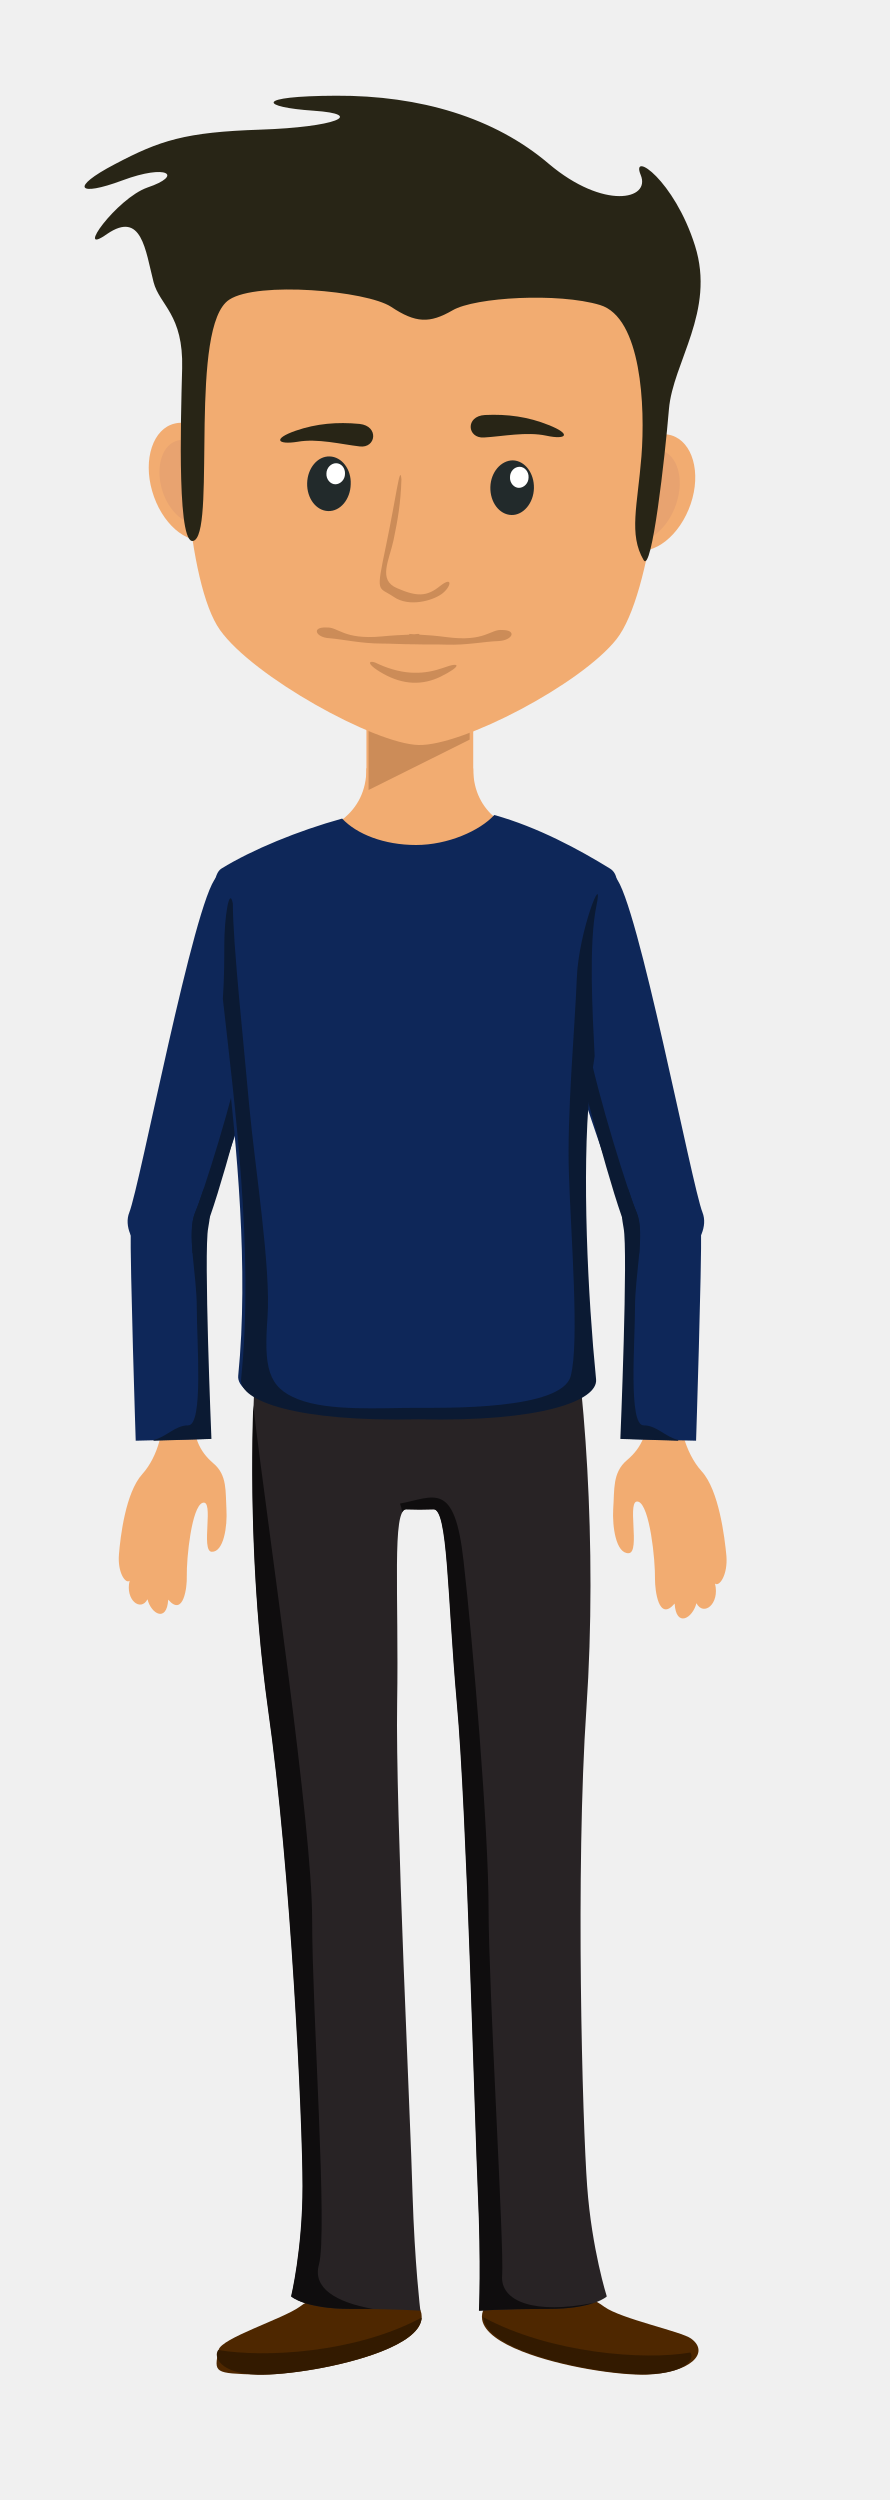
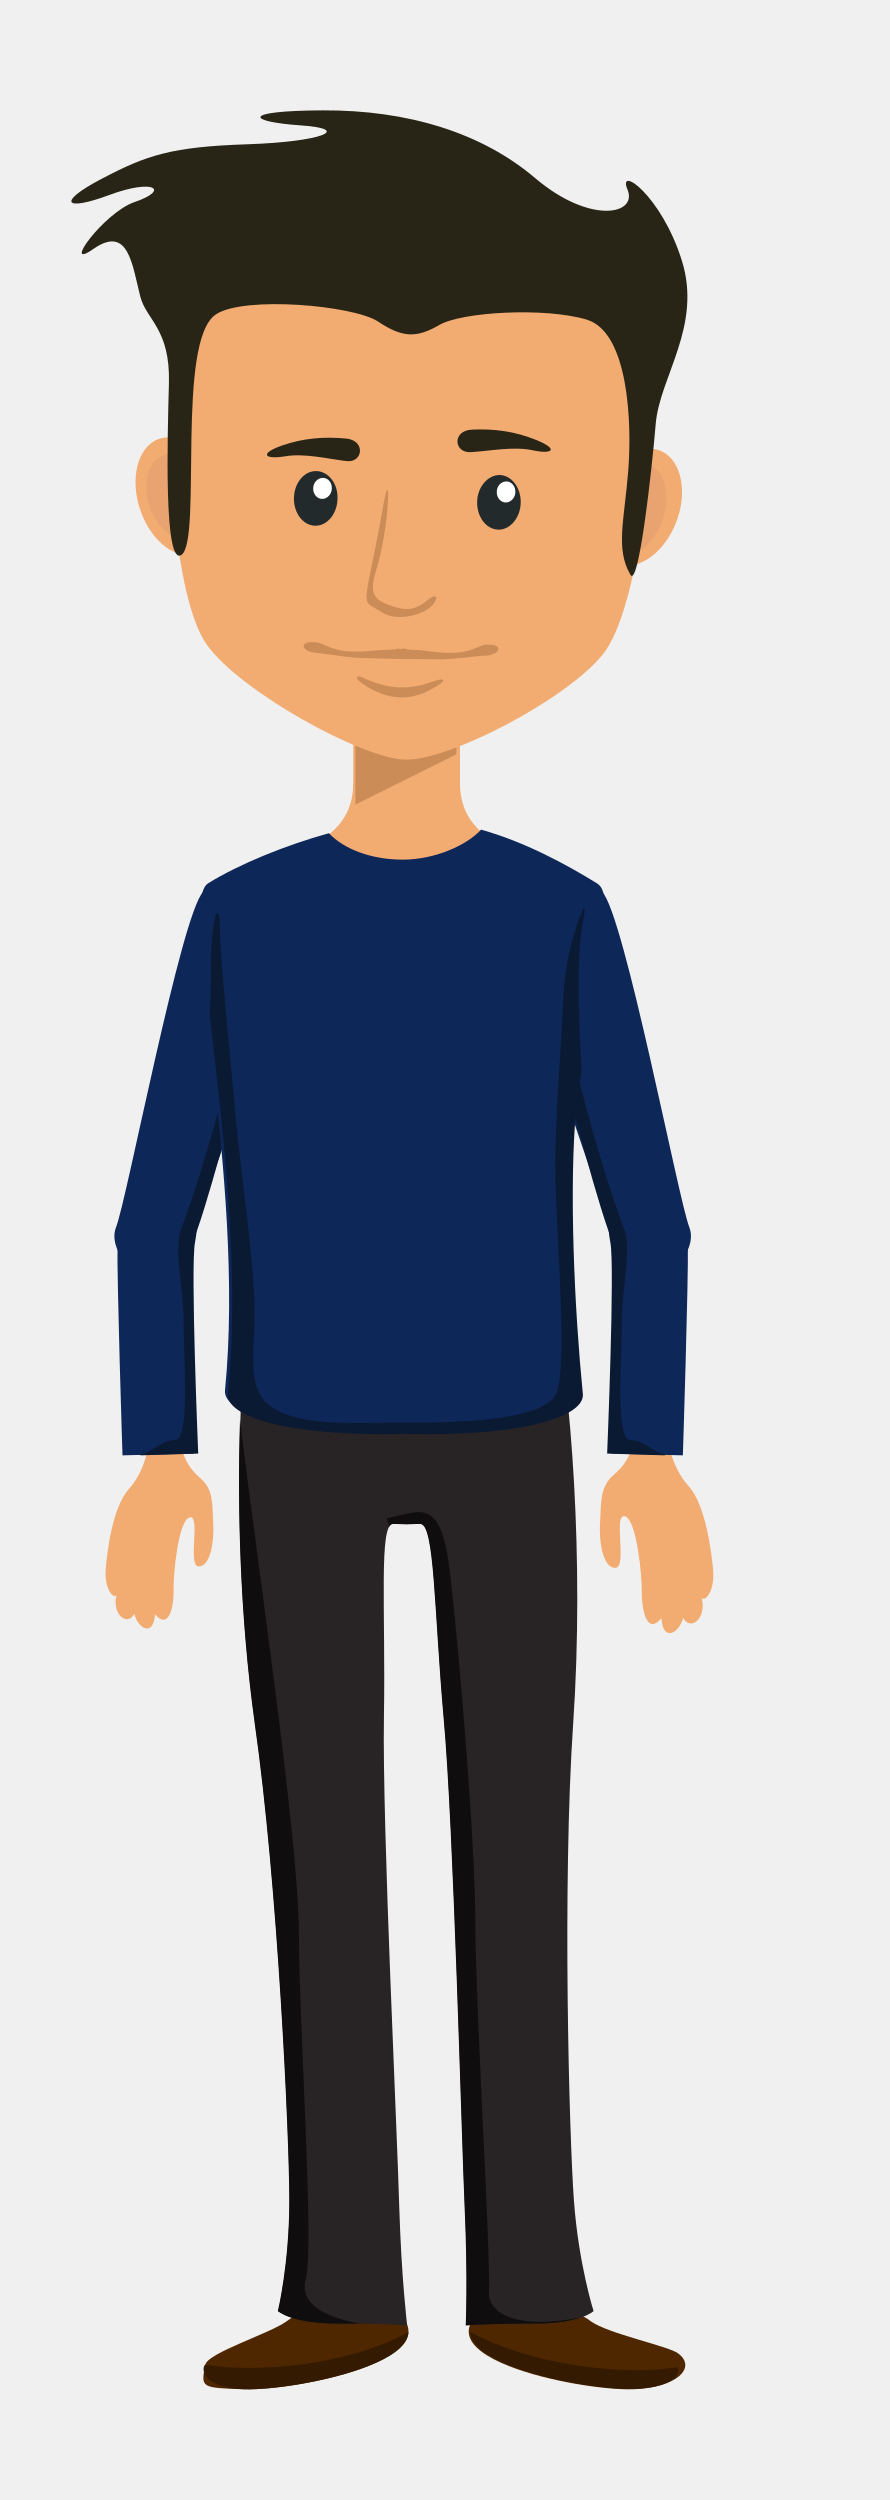
<svg xmlns="http://www.w3.org/2000/svg" version="1.1" id="Calque_1" x="0px" y="0px" viewBox="-355 -70 249 700" style="enable-background:new -355 -70 249 700;" xml:space="preserve">
  <style type="text/css">
	.st0{fill:#F2AC71;}
	.st1{fill:#0E2759;}
	.st2{fill:#0B1A33;}
	.st3{fill:#4E2700;}
	.st4{fill:#331A00;}
	.st5{fill:#CC8C58;}
	.st6{fill:#282325;}
	.st7{fill:#0F0D0E;}
	.st8{fill:#E8A370;}
	.st9{fill:#222A2B;}
	.st10{fill:#FFFFFF;}
	.st11{fill:#282516;}
	.st12{display:none;}
	.st13{display:inline;}
	.st14{fill:#545454;}
	.st15{fill:#454545;}
	.st16{fill:#B8B8B8;}
- 	.st117{opacity:0.2;fill:#D0F2FF;enable-background:new    ;}
+ 	.st17{opacity:0.2;fill:#D0F2FF;enable-background:new    ;}
	.st18{display:inline;fill:#0E2759;}
	.st19{display:inline;fill:#0B1A33;}
</style>
  <g id="brasNormal">
-     <path class="st0" d="M-164.6,321.6c-0.7,6.4,1.3,15.1,6.1,20.4s6.4,18.4,6.9,23.7c0.4,5.3-2,8.7-3.2,7.7c1.4,5.7-3.2,9.3-5.2,5.5   c-1.1,4.3-5.7,6.9-6.1,0.1c-4.5,5.3-5.5-3.8-5.5-6.7c0.1-5.8-1.5-20.6-4.6-21.8c-3.6-1.3,0.7,14.3-2.8,14.4s-4.6-7.3-4.3-12.5   c0.4-5.2-0.3-10.1,3.9-13.6c4.1-3.5,5.9-7.5,6.2-15.9C-172.9,314.5-163.8,315.2-164.6,321.6z" />
+     <path class="st0" d="M-168.3,325.7c-0.7,6.4,1.3,15.1,6.1,20.4s6.4,18.4,6.9,23.7c0.4,5.3-2,8.7-3.2,7.7c1.4,5.7-3.2,9.3-5.2,5.5   c-1.1,4.3-5.7,6.9-6.1,0.1c-4.5,5.3-5.5-3.8-5.5-6.7c0.1-5.8-1.5-20.6-4.6-21.8c-3.6-1.3,0.7,14.3-2.8,14.4s-4.6-7.3-4.3-12.5   c0.4-5.2-0.3-10.1,3.9-13.6c4.1-3.5,5.9-7.5,6.2-15.9C-176.6,318.6-167.5,319.3-168.3,325.7z" />
    <g id="bras_x5F_normal">
-       <path class="st1" d="M-201.2,211.3c6.7,13.5,19.1,59.1,26.5,68.3c7.3,9.2,19.4-2.6,16.4-10.1s-18.2-87.6-24.4-93.9    C-188.8,169.5-207.9,197.8-201.2,211.3z" />
-       <path class="st1" d="M-179,273.8c1.6,6.4-1.1,59.1-1.1,59.1l20,0.5c0,0,1.6-49.1,1.4-59.3C-159,261.4-183.9,253.7-179,273.8z" />
-       <path class="st2" d="M-174.8,329.1c-4.3,0-2.4-23.2-2.4-32.9s2.9-20.8,0.5-26.6c-0.6-1.3-1.4-3.6-2.4-6.6    c-1.6,1.8-2.4,5.2-1.3,10.8c1.3,6.4-0.9,59.1-0.9,59.1l16.2,0.5v-0.2C-168.8,332.3-171.1,329.1-174.8,329.1z" />
-       <path class="st2" d="M-176.7,269.6c-2.4-5.8-10.6-31.5-14-48.4c-1.2,1.1-2.4,2.3-3.4,3.6c5.4,19,12.5,47.8,17.1,54.9    c0.3,0.5,0.7,0.9,1,1.3C-175.7,276.4-175.6,272.3-176.7,269.6z" />
+       <path class="st1" d="M-204.9,215.4c6.7,13.5,19.1,59.1,26.5,68.3c7.3,9.2,19.4-2.6,16.4-10.1s-18.2-87.6-24.4-93.9    C-192.5,173.6-211.6,201.9-204.9,215.4z" />
+       <path class="st1" d="M-182.7,277.9c1.6,6.4-1.1,59.1-1.1,59.1l20,0.5c0,0,1.6-49.1,1.4-59.3C-162.7,265.5-187.6,257.8-182.7,277.9    z" />
+       <path class="st2" d="M-178.5,333.2c-4.3,0-2.4-23.2-2.4-32.9s2.9-20.8,0.5-26.6c-0.6-1.3-1.4-3.6-2.4-6.6    c-1.6,1.8-2.4,5.2-1.3,10.8c1.3,6.4-0.9,59.1-0.9,59.1l16.2,0.5v-0.2C-172.5,336.4-174.8,333.2-178.5,333.2z" />
+       <path class="st2" d="M-180.4,273.7c-2.4-5.8-10.6-31.5-14-48.4c-1.2,1.1-2.4,2.3-3.4,3.6c5.4,19,12.5,47.8,17.1,54.9    c0.3,0.5,0.7,0.9,1,1.3C-179.4,280.5-179.3,276.4-180.4,273.7z" />
    </g>
  </g>
  <g id="corps">
-     <path class="st3" d="M-185.8,575.9c4.7,3.4,21.6,6.9,24.3,8.9c5.5,4-0.3,9.7-12.6,10.1c-7.9,0.2-23.8-2.2-34.7-6.5   c-6.1-2.4-10.6-5.4-11.2-8.9C-221.5,569.8-196.1,568-185.8,575.9z" />
-     <path class="st4" d="M-161.7,588.7c1.4,1.9-1.5,5.8-12,6.1c-7.9,0.2-23.8-2.2-34.7-6.5c-6.1-2.4-10.6-5.4-11.2-8.9   c0-0.2-0.1-0.4-0.1-0.6C-201.1,588.9-174.6,591-161.7,588.7z" />
-     <path class="st3" d="M-271.1,575.9c-4.7,3.4-22,8.8-22.7,12.1c-1.3,6.5-1.3,6.5,10.9,6.9c7.9,0.2,23.8-2.2,34.7-6.5   c6.1-2.4,10.6-5.4,11.2-8.9C-235.4,569.8-260.9,568-271.1,575.9z" />
-     <path class="st4" d="M-293.9,588c-1.4,1.9,0.5,6.6,11,6.9c7.9,0.2,23.8-2.2,34.7-6.5c6.1-2.4,10.6-5.4,11.2-8.9   c0-0.2,0.1-0.4,0.1-0.6C-255.5,588.9-281,590.2-293.9,588z" />
-     <path class="st1" d="M-294.4,175.6c-6.2,6.3-21.4,86.4-24.4,93.9s9.1,19.3,16.4,10.1c7.4-9.2,19.8-54.8,26.5-68.3   C-269.2,197.8-288.3,169.5-294.4,175.6z" />
-     <path class="st0" d="M-309.4,323.4c0.6,6.1-1.2,14.3-5.8,19.4c-4.6,5.1-6.1,17.4-6.5,22.5c-0.4,5.1,1.9,8.3,3,7.3   c-1.3,5.4,3.1,8.8,5,5.2c1,4.1,5.4,6.6,5.8,0.1c4.3,5,5.3-3.6,5.2-6.4c-0.1-5.5,1.4-19.6,4.4-20.7c3.4-1.2-0.6,13.6,2.6,13.7   c3.3,0.1,4.4-7,4.1-11.9c-0.3-4.9,0.3-9.6-3.7-12.9c-3.9-3.4-5.6-7.1-5.9-15.1C-301.5,316.7-310.1,317.3-309.4,323.4z" />
-     <path class="st1" d="M-318.4,274.1c-0.2,10.2,1.4,59.3,1.4,59.3l20-0.5c0,0-2.7-52.7-1.1-59.1   C-293.2,253.7-318.1,261.4-318.4,274.1z" />
-     <path class="st2" d="M-312,333.2v0.2l16.2-0.5c0,0-2.2-52.7-0.9-59.1c1.1-5.6,0.3-9-1.3-10.8c-1,3-1.8,5.3-2.4,6.6   c-2.4,5.8,0.5,16.9,0.5,26.6s1.9,32.9-2.4,32.9C-306,329.1-308.3,332.3-312,333.2z" />
-     <path class="st2" d="M-301.1,281c0.3-0.4,0.7-0.8,1-1.3c4.6-7.1,11.7-35.9,17.1-54.9c-1-1.3-2.2-2.5-3.4-3.6   c-3.4,16.9-11.6,42.6-14,48.4C-301.5,272.3-301.4,276.4-301.1,281z" />
-     <path class="st0" d="M-252.4,145.2c0,13-10.8,17.6-17.4,19.1c-6.6,1.6,37.1,36.3,37.1,34.3c0-1.9-3.1-63.2-3.1-63.2   S-245.4,136.3-252.4,145.2z" />
-     <path class="st0" d="M-222.5,145.2c0,13,10.8,17.6,17.4,19.1c6.6,1.6-37.1,36.3-37.1,34.3c0-1.9,3.1-63.2,3.1-63.2   S-229.4,136.3-222.5,145.2z" />
-     <rect x="-252.4" y="83.8" class="st0" width="29.9" height="91.6" />
-     <polygon class="st5" points="-251.8,120.3 -223.5,120.3 -223.5,137.1 -251.8,151.2  " />
-     <path class="st5" d="M-248.4,116c7.3,3,13,2.5,18,0.5s5.1-0.5-0.8,2.5c-5,2.6-10.2,2.6-15.9-0.4   C-252.8,115.7-251.1,114.6-248.4,116z" />
-     <path class="st6" d="M-281.5,290.2c-3.2,24.3-4.8,72.5,1.6,118.1c6.5,45.6,9.7,116,9.7,133.8c0,17.7-3.2,30.9-3.2,30.9   s3.8,3.5,16.7,3.5c12.9,0,19.4,0.5,19.4,0.5s-1.6-13.2-2.2-32.9c-0.5-19.8-4.8-106.9-4.3-137.3s-1.5-54.4,2.6-54.2   c2.3,0.1,5.2,0.1,7.6,0c4.1-0.3,3.9,23.8,6.6,54.2c2.8,30.4,5,117.5,5.9,137.3s0.3,32.9,0.3,32.9s6.4-0.5,19.3-0.5   c12.9,0,16.4-3.5,16.4-3.5s-4.2-13.2-5.5-30.9s-3.3-88.2-0.2-133.8s-0.6-93.8-5.6-118.1C-200,291.8-278,291.8-281.5,290.2z" />
-     <path class="st1" d="M-293,173.2c-9,5.5,10.7,81.9,4.7,142c-0.6,6,15.4,12,49.7,11.2c34.3,0.8,50.3-5.2,49.7-11.2   c-10.3-103.6,13.7-136.4,4.7-142c-8.6-5.3-20.2-11.6-32.4-15c-4,4.4-13,8.4-21.9,8.4c-8.9,0-16.6-3-20.7-7.4   C-271.5,162.6-284.4,167.9-293,173.2z" />
+     <path class="st3" d="M-189.5,580c4.7,3.4,21.6,6.9,24.3,8.9c5.5,4-0.3,9.7-12.6,10.1c-7.9,0.2-23.8-2.2-34.7-6.5   c-6.1-2.4-10.6-5.4-11.2-8.9C-225.2,573.9-199.8,572.1-189.5,580z" />
+     <path class="st4" d="M-165.4,592.8c1.4,1.9-1.5,5.8-12,6.1c-7.9,0.2-23.8-2.2-34.7-6.5c-6.1-2.4-10.6-5.4-11.2-8.9   c0-0.2-0.1-0.4-0.1-0.6C-204.8,593-178.3,595.1-165.4,592.8z" />
+     <path class="st3" d="M-274.8,580c-4.7,3.4-22,8.8-22.7,12.1c-1.3,6.5-1.3,6.5,10.9,6.9c7.9,0.2,23.8-2.2,34.7-6.5   c6.1-2.4,10.6-5.4,11.2-8.9C-239.1,573.9-264.6,572.1-274.8,580z" />
+     <path class="st4" d="M-297.6,592.1c-1.4,1.9,0.5,6.6,11,6.9c7.9,0.2,23.8-2.2,34.7-6.5c6.1-2.4,10.6-5.4,11.2-8.9   c0-0.2,0.1-0.4,0.1-0.6C-259.2,593-284.7,594.3-297.6,592.1z" />
+     <path class="st1" d="M-298.1,179.7c-6.2,6.3-21.4,86.4-24.4,93.9s9.1,19.3,16.4,10.1c7.4-9.2,19.8-54.8,26.5-68.3   C-272.9,201.9-292,173.6-298.1,179.7z" />
+     <path class="st0" d="M-313.1,327.5c0.6,6.1-1.2,14.3-5.8,19.4c-4.6,5.1-6.1,17.4-6.5,22.5s1.9,8.3,3,7.3c-1.3,5.4,3.1,8.8,5,5.2   c1,4.1,5.4,6.6,5.8,0.1c4.3,5,5.3-3.6,5.2-6.4c-0.1-5.5,1.4-19.6,4.4-20.7c3.4-1.2-0.6,13.6,2.6,13.7c3.3,0.1,4.4-7,4.1-11.9   s0.3-9.6-3.7-12.9c-3.9-3.4-5.6-7.1-5.9-15.1C-305.2,320.8-313.8,321.4-313.1,327.5z" />
+     <path class="st1" d="M-322.1,278.2c-0.2,10.2,1.4,59.3,1.4,59.3l20-0.5c0,0-2.7-52.7-1.1-59.1   C-296.9,257.8-321.8,265.5-322.1,278.2z" />
+     <path class="st2" d="M-315.7,337.3v0.2l16.2-0.5c0,0-2.2-52.7-0.9-59.1c1.1-5.6,0.3-9-1.3-10.8c-1,3-1.8,5.3-2.4,6.6   c-2.4,5.8,0.5,16.9,0.5,26.6s1.9,32.9-2.4,32.9C-309.7,333.2-312,336.4-315.7,337.3z" />
+     <path class="st2" d="M-304.8,285.1c0.3-0.4,0.7-0.8,1-1.3c4.6-7.1,11.7-35.9,17.1-54.9c-1-1.3-2.2-2.5-3.4-3.6   c-3.4,16.9-11.6,42.6-14,48.4C-305.2,276.4-305.1,280.5-304.8,285.1z" />
+     <path class="st0" d="M-256.1,149.3c0,13-10.8,17.6-17.4,19.1c-6.6,1.6,37.1,36.3,37.1,34.3c0-1.9-3.1-63.2-3.1-63.2   S-249.1,140.4-256.1,149.3z" />
+     <path class="st0" d="M-226.2,149.3c0,13,10.8,17.6,17.4,19.1c6.6,1.6-37.1,36.3-37.1,34.3c0-1.9,3.1-63.2,3.1-63.2   S-233.1,140.4-226.2,149.3z" />
+     <rect x="-256.1" y="87.9" class="st0" width="29.9" height="91.6" />
+     <polygon class="st5" points="-255.5,124.4 -227.2,124.4 -227.2,141.2 -255.5,155.3  " />
+     <path class="st5" d="M-252.1,120.1c7.3,3,13,2.5,18,0.5s5.1-0.5-0.8,2.5c-5,2.6-10.2,2.6-15.9-0.4   C-256.5,119.8-254.8,118.7-252.1,120.1z" />
+     <path class="st6" d="M-285.2,294.3c-3.2,24.3-4.8,72.5,1.6,118.1c6.5,45.6,9.7,116,9.7,133.8c0,17.7-3.2,30.9-3.2,30.9   s3.8,3.5,16.7,3.5c12.9,0,19.4,0.5,19.4,0.5s-1.6-13.2-2.2-32.9c-0.5-19.8-4.8-106.9-4.3-137.3s-1.5-54.4,2.6-54.2   c2.3,0.1,5.2,0.1,7.6,0c4.1-0.3,3.9,23.8,6.6,54.2c2.8,30.4,5,117.5,5.9,137.3s0.3,32.9,0.3,32.9s6.4-0.5,19.3-0.5   c12.9,0,16.4-3.5,16.4-3.5s-4.2-13.2-5.5-30.9s-3.3-88.2-0.2-133.8s-0.6-93.8-5.6-118.1C-203.7,295.9-281.7,295.9-285.2,294.3z" />
+     <path class="st1" d="M-296.7,177.3c-9,5.5,10.7,81.9,4.7,142c-0.6,6,15.4,12,49.7,11.2c34.3,0.8,50.3-5.2,49.7-11.2   c-10.3-103.6,13.7-136.4,4.7-142c-8.6-5.3-20.2-11.6-32.4-15c-4,4.4-13,8.4-21.9,8.4s-16.6-3-20.7-7.4   C-275.2,166.7-288.1,172-296.7,177.3z" />
    <g>
-       <path class="st7" d="M-284.1,323.5c-0.8,24.5,0,55.2,4.1,84.8c6.5,45.6,9.7,116,9.7,133.8c0,17.7-3.2,30.9-3.2,30.9    s3.8,3.5,16.7,3.5c2.3,0,4.3,0,6.2,0c-10.5-1.9-16.9-5.9-15.1-12.4c2.5-9-1.9-70.5-1.9-96.7C-267.6,441.2-279.6,361.2-284.1,323.5    L-284.1,323.5z" />
-       <path class="st7" d="M-242.4,353.4c0.3-0.5,0.7-0.8,1.1-0.8c2.3,0.1,5.2,0.1,7.6,0c4.1-0.3,3.9,23.8,6.6,54.2    c2.8,30.4,5,117.5,5.9,137.3s0.3,32.9,0.3,32.9s6.4-0.5,19.3-0.5c6.3,0,10.3-0.8,12.8-1.7c-16.4,3.3-26.2-0.3-25.6-7.7    c0.6-7.8-3.8-80.6-3.8-102.7c0-22.1-4.4-74.6-7-97.3c-2.5-22.7-8.2-17.9-17.8-16.1C-242.7,351.8-242.5,352.6-242.4,353.4z" />
+       <path class="st7" d="M-287.8,327.6c-0.8,24.5,0,55.2,4.1,84.8c6.5,45.6,9.7,116,9.7,133.8c0,17.7-3.2,30.9-3.2,30.9    s3.8,3.5,16.7,3.5c2.3,0,4.3,0,6.2,0c-10.5-1.9-16.9-5.9-15.1-12.4c2.5-9-1.9-70.5-1.9-96.7C-271.3,445.3-283.3,365.3-287.8,327.6    L-287.8,327.6z" />
+       <path class="st7" d="M-246.1,357.5c0.3-0.5,0.7-0.8,1.1-0.8c2.3,0.1,5.2,0.1,7.6,0c4.1-0.3,3.9,23.8,6.6,54.2    c2.8,30.4,5,117.5,5.9,137.3s0.3,32.9,0.3,32.9s6.4-0.5,19.3-0.5c6.3,0,10.3-0.8,12.8-1.7c-16.4,3.3-26.2-0.3-25.6-7.7    c0.6-7.8-3.8-80.6-3.8-102.7s-4.4-74.6-7-97.3c-2.5-22.7-8.2-17.9-17.8-16.1C-246.4,355.9-246.2,356.7-246.1,357.5z" />
    </g>
-     <path class="st0" d="M-306.1,48.6c6.1-1.5,13,4.6,15.6,13.6s-0.3,17.4-6.3,18.9c-6.1,1.5-13-4.6-15.6-13.6   C-315,58.5-312.1,50-306.1,48.6z" />
-     <path class="st8" d="M-305.1,53.3c4.3-1.1,9.4,3.3,11.2,9.7c1.8,6.4-0.2,12.5-4.6,13.6c-4.3,1.1-9.4-3.3-11.2-9.7   C-311.5,60.4-309.5,54.3-305.1,53.3z" />
-     <path class="st0" d="M-167,51.9c-6-1.8-13.2,4-16.2,12.8s-0.6,17.4,5.4,19.2s13.2-4,16.2-12.8C-158.6,62.3-161.1,53.7-167,51.9z" />
-     <path class="st8" d="M-170,56c-4.7-1.4-10.5,3.1-12.9,10.2c-2.4,7-0.4,13.8,4.3,15.2s10.5-3.1,12.9-10.2   C-163.3,64.3-165.2,57.4-170,56z" />
-     <path class="st0" d="M-237.8,138.6c-12.3-0.3-46.4-19.2-55.6-32.2c-9.3-13-11.9-58.8-9.1-78.8s26.4-56.8,67.9-55.8   c41.4,1,63.3,38.9,65.1,59s-3,65.7-12.9,78.2C-192.4,121.6-225.5,138.9-237.8,138.6z" />
-     <path class="st5" d="M-242.6,64.2c-0.2,6.7-1,11.2-2.2,17c-1.2,5.7-4.5,11.2,1,13.5c5.5,2.4,8.3,2.4,12-0.6c3.8-3,3.1,0.3,0.5,2.2   c-2.6,1.9-9.2,3.8-13.5,0.8c-4.4-3-5-0.5-2.1-14.4S-243,59.6-242.6,64.2z" />
-     <path class="st5" d="M-248.9,116c7.2,3.2,12.9,2.8,18,1c5.1-1.9,5.1-0.4-0.8,2.5c-5,2.4-10.3,2.3-15.9-0.8   C-253.3,115.5-251.6,114.5-248.9,116z" />
-     <path class="st9" d="M-211.4,58.9c3.4,0.1,6,3.6,5.9,7.8s-3,7.6-6.3,7.5c-3.4-0.1-6-3.6-5.9-7.8S-214.7,58.9-211.4,58.9z" />
-     <path class="st10" d="M-209.5,60.7c1.4,0,2.6,1.4,2.5,3c0,1.6-1.3,2.9-2.7,2.9s-2.6-1.4-2.5-3C-212.2,62-211,60.7-209.5,60.7z" />
-     <path class="st11" d="M-219.5,52.5c5.3-0.3,11.9-1.7,17.5-0.5s7.2-0.4,0.6-3c-5.7-2.3-11.5-3.1-17.8-2.8   C-224.8,46.5-224.2,52.8-219.5,52.5z" />
-     <path class="st9" d="M-262.7,57.8c-3.4-0.1-6.2,3.3-6.3,7.5s2.5,7.7,5.9,7.8s6.2-3.3,6.3-7.5C-256.6,61.4-259.3,57.9-262.7,57.8z" />
-     <path class="st10" d="M-260.9,59.7c-1.4,0-2.7,1.3-2.7,2.9c-0.1,1.6,1.1,3,2.5,3s2.7-1.3,2.7-2.9   C-258.3,61.1-259.4,59.7-260.9,59.7z" />
-     <path class="st11" d="M-254.3,55c-5.2-0.6-11.8-2.3-17.4-1.3c-5.6,0.9-7.1-0.8-0.5-3.1c5.8-2,11.6-2.5,17.9-1.9   C-248.8,49.3-249.7,55.6-254.3,55z" />
-     <path class="st5" d="M-214.4,106.4c-3.3-0.3-4.7,3.4-15.5,2c-3-0.4-5.6-0.6-7.7-0.7c0-0.1,0-0.1,0-0.2c-0.4,0-0.9,0-1.4,0.1   c-0.5,0-0.9-0.1-1.4-0.1c0,0.1,0,0.1,0,0.2c-2.2,0.1-4.7,0.2-7.7,0.5c-10.8,1-12.1-2.7-15.5-2.5c-4.3-0.2-3,2.8,0.8,3   c3.8,0.3,8.9,1.5,14.7,1.5c2.4,0,5.7,0.2,9,0.2c3.3,0.1,6.6,0,9,0.1c5.8,0.2,10.9-0.9,14.7-1C-211.5,109.3-210.1,106.4-214.4,106.4   z" />
-     <path class="st2" d="M-292.6,209.7c3.2,28.9,8.8,70.6,5.1,106.5c-0.6,6,15.4,12,49.7,11.2c34.3,0.8,50.3-5.2,49.7-11.2   c-2.3-23-4-57.8-1.8-80.7c0.3-3.3,1-6.7,1.4-9.8c-0.6-12.2-1.7-31.5,0.5-42.1s-5,7-5.5,20.4s-2.8,38-2.2,54.7   c0.5,16.7,3,47.1,0.5,56.6s-34.8,8.9-43.9,8.9c-9.1,0-23.8,1-32.4-2.4c-8.6-3.3-9.6-9.1-8.6-22.9s-3.5-42-5.1-59.1   c-1.5-17.2-4.6-45.3-4.6-56.8c-1-5.1-2.4,4-2.4,11.7C-292.2,198.2-292.2,203.9-292.6,209.7z" />
+     <path class="st0" d="M-309.8,52.7c6.1-1.5,13,4.6,15.6,13.6s-0.3,17.4-6.3,18.9c-6.1,1.5-13-4.6-15.6-13.6S-315.8,54.1-309.8,52.7z   " />
+     <path class="st8" d="M-308.8,57.4c4.3-1.1,9.4,3.3,11.2,9.7c1.8,6.4-0.2,12.5-4.6,13.6c-4.3,1.1-9.4-3.3-11.2-9.7   C-315.2,64.5-313.2,58.4-308.8,57.4z" />
+     <path class="st0" d="M-170.7,56c-6-1.8-13.2,4-16.2,12.8s-0.6,17.4,5.4,19.2s13.2-4,16.2-12.8S-164.8,57.8-170.7,56z" />
+     <path class="st8" d="M-173.7,60.1c-4.7-1.4-10.5,3.1-12.9,10.2c-2.4,7-0.4,13.8,4.3,15.2s10.5-3.1,12.9-10.2   C-167,68.4-168.9,61.5-173.7,60.1z" />
+     <path class="st0" d="M-241.5,142.7c-12.3-0.3-46.4-19.2-55.6-32.2c-9.3-13-11.9-58.8-9.1-78.8s26.4-56.8,67.9-55.8   c41.4,1,63.3,38.9,65.1,59s-3,65.7-12.9,78.2C-196.1,125.7-229.2,143-241.5,142.7z" />
+     <path class="st5" d="M-246.3,68.3c-0.2,6.7-1,11.2-2.2,17c-1.2,5.7-4.5,11.2,1,13.5c5.5,2.4,8.3,2.4,12-0.6c3.8-3,3.1,0.3,0.5,2.2   c-2.6,1.9-9.2,3.8-13.5,0.8c-4.4-3-5-0.5-2.1-14.4S-246.7,63.7-246.3,68.3z" />
+     <path class="st5" d="M-252.6,120.1c7.2,3.2,12.9,2.8,18,1c5.1-1.9,5.1-0.4-0.8,2.5c-5,2.4-10.3,2.3-15.9-0.8   C-257,119.6-255.3,118.6-252.6,120.1z" />
+     <path class="st9" d="M-215.1,63c3.4,0.1,6,3.6,5.9,7.8s-3,7.6-6.3,7.5c-3.4-0.1-6-3.6-5.9-7.8S-218.4,63-215.1,63z" />
+     <path class="st10" d="M-213.2,64.8c1.4,0,2.6,1.4,2.5,3c0,1.6-1.3,2.9-2.7,2.9s-2.6-1.4-2.5-3C-215.9,66.1-214.7,64.8-213.2,64.8z" />
+     <path class="st11" d="M-223.2,56.6c5.3-0.3,11.9-1.7,17.5-0.5s7.2-0.4,0.6-3c-5.7-2.3-11.5-3.1-17.8-2.8   C-228.5,50.6-227.9,56.9-223.2,56.6z" />
+     <path class="st9" d="M-266.4,61.9c-3.4-0.1-6.2,3.3-6.3,7.5s2.5,7.7,5.9,7.8s6.2-3.3,6.3-7.5C-260.3,65.5-263,62-266.4,61.9z" />
+     <path class="st10" d="M-264.6,63.8c-1.4,0-2.7,1.3-2.7,2.9c-0.1,1.6,1.1,3,2.5,3s2.7-1.3,2.7-2.9C-262,65.2-263.1,63.8-264.6,63.8z   " />
+     <path class="st11" d="M-258,59.1c-5.2-0.6-11.8-2.3-17.4-1.3c-5.6,0.9-7.1-0.8-0.5-3.1c5.8-2,11.6-2.5,17.9-1.9   C-252.5,53.4-253.4,59.7-258,59.1z" />
+     <path class="st5" d="M-218.1,110.5c-3.3-0.3-4.7,3.4-15.5,2c-3-0.4-5.6-0.6-7.7-0.7c0-0.1,0-0.1,0-0.2c-0.4,0-0.9,0-1.4,0.1   c-0.5,0-0.9-0.1-1.4-0.1c0,0.1,0,0.1,0,0.2c-2.2,0.1-4.7,0.2-7.7,0.5c-10.8,1-12.1-2.7-15.5-2.5c-4.3-0.2-3,2.8,0.8,3   c3.8,0.3,8.9,1.5,14.7,1.5c2.4,0,5.7,0.2,9,0.2c3.3,0.1,6.6,0,9,0.1c5.8,0.2,10.9-0.9,14.7-1C-215.2,113.4-213.8,110.5-218.1,110.5   z" />
+     <path class="st2" d="M-296.3,213.8c3.2,28.9,8.8,70.6,5.1,106.5c-0.6,6,15.4,12,49.7,11.2c34.3,0.8,50.3-5.2,49.7-11.2   c-2.3-23-4-57.8-1.8-80.7c0.3-3.3,1-6.7,1.4-9.8c-0.6-12.2-1.7-31.5,0.5-42.1s-5,7-5.5,20.4s-2.8,38-2.2,54.7   c0.5,16.7,3,47.1,0.5,56.6s-34.8,8.9-43.9,8.9c-9.1,0-23.8,1-32.4-2.4c-8.6-3.3-9.6-9.1-8.6-22.9s-3.5-42-5.1-59.1   c-1.5-17.2-4.6-45.3-4.6-56.8c-1-5.1-2.4,4-2.4,11.7C-295.9,202.3-295.9,208-296.3,213.8z" />
  </g>
-   <path id="cheveux" class="st11" d="M-290.8,13.9c7.9-5.2,38.4-2.5,45.3,2c6.9,4.6,10.8,4.7,17.2,1c6.3-3.7,29.7-5,41.3-1.5  s12.7,28.5,11.6,42.4c-1.1,13.8-3.6,21.8,0.6,29c2.3,4.1,6-29,7.1-42.2s13.1-27.4,7.3-45.8S-178.5-28-175.6-21s-10.4,9.8-25.7-3.1  c-15.2-13-36.1-19.2-59.6-19.1c-23.3,0.1-21.1,3.2-6.3,4.2c14.8,1,6.1,4.6-14.9,5.3c-21.1,0.7-28.1,3-40.8,9.7  c-12.6,6.6-10.4,9.2,2.2,4.5c12.6-4.7,17.1-1.4,7,2c-8.6,3-20.7,19.7-11.3,13c9.7-6.6,10.7,4.5,13,13.5c1.7,6.5,8.4,9,8,24.2  c-0.4,15.1-1.5,51.9,3.6,48C-294.7,76.7-302.1,21.2-290.8,13.9z" />
+   <path id="cheveux" class="st11" d="M-294.5,18c7.9-5.2,38.4-2.5,45.3,2c6.9,4.6,10.8,4.7,17.2,1c6.3-3.7,29.7-5,41.3-1.5  S-178,48-179.1,61.9c-1.1,13.8-3.6,21.8,0.6,29c2.3,4.1,6-29,7.1-42.2s13.1-27.4,7.3-45.8s-18.1-26.8-15.2-19.8S-189.7-7.1-205-20  c-15.2-13-36.1-19.2-59.6-19.1c-23.3,0.1-21.1,3.2-6.3,4.2c14.8,1,6.1,4.6-14.9,5.3c-21.1,0.7-28.1,3-40.8,9.7  c-12.6,6.6-10.4,9.2,2.2,4.5s17.1-1.4,7,2c-8.6,3-20.7,19.7-11.3,13c9.7-6.6,10.7,4.5,13,13.5c1.7,6.5,8.4,9,8,24.2  c-0.4,15.1-1.5,51.9,3.6,48C-298.4,80.8-305.8,25.3-294.5,18z" />
  <g id="brasTel" class="st12">
    <g class="st13">
-       <path class="st14" d="M-177.9,87.5l4.1-32.1c0.2-1.7,1.8-3,3.6-2.7l11.7,1.5c1.7,0.2,3,1.8,2.7,3.6l-4.1,32.1    c-0.2,1.7-1.8,3-3.6,2.7l-11.7-1.5C-176.9,90.8-178.1,89.2-177.9,87.5z" />
-       <path class="st15" d="M-165.6,89.1l4.1-32.1c0.2-1.7,1.8-3,3.6-2.7l0,0c1.7,0.2,3,1.8,2.7,3.6l-4.1,32.1c-0.2,1.7-1.8,3-3.6,2.7    l0,0C-164.6,92.5-165.9,90.9-165.6,89.1z" />
-       <path class="st16" d="M-159.9,63.5l0.2-1.8c0-0.4,0.4-0.6,0.8-0.6l0,0c0.4,0,0.6,0.4,0.6,0.8l-0.2,1.8c0,0.4-0.4,0.6-0.8,0.6l0,0    C-159.7,64.2-160,63.9-159.9,63.5z" />
-       <path class="st16" d="M-160.3,66.2V66c0.1-0.4,0.4-0.7,0.8-0.6l0,0c0.4,0.1,0.7,0.4,0.6,0.8v0.2c-0.1,0.4-0.4,0.7-0.8,0.6l0,0    C-160.1,66.9-160.4,66.6-160.3,66.2z" />
-       <rect x="-174.4" y="58.3" transform="matrix(0.9917 0.1285 -0.1285 0.9917 7.7644 22.3926)" class="st117" width="9.4" height="26.1" />
+       <path class="st14" d="M-181.6,91.6l4.1-32.1c0.2-1.7,1.8-3,3.6-2.7l11.7,1.5c1.7,0.2,3,1.8,2.7,3.6l-4.1,32.1    c-0.2,1.7-1.8,3-3.6,2.7l-11.7-1.5C-180.6,94.9-181.8,93.3-181.6,91.6z" />
+       <path class="st15" d="M-169.3,93.2l4.1-32.1c0.2-1.7,1.8-3,3.6-2.7l0,0c1.7,0.2,3,1.8,2.7,3.6l-4.1,32.1c-0.2,1.7-1.8,3-3.6,2.7    l0,0C-168.3,96.6-169.6,95-169.3,93.2z" />
+       <path class="st16" d="M-163.6,67.6l0.2-1.8c0-0.4,0.4-0.6,0.8-0.6l0,0c0.4,0,0.6,0.4,0.6,0.8l-0.2,1.8c0,0.4-0.4,0.6-0.8,0.6l0,0    C-163.4,68.3-163.7,68-163.6,67.6z" />
+       <path class="st16" d="M-164,70.3v-0.2c0.1-0.4,0.4-0.7,0.8-0.6l0,0c0.4,0.1,0.7,0.4,0.6,0.8v0.2c-0.1,0.4-0.4,0.7-0.8,0.6l0,0    C-163.8,71-164.1,70.7-164,70.3z" />
+       <rect x="-178.1" y="62.4" transform="matrix(-0.9917 -0.1285 0.1285 -0.9917 -355.0324 128.0715)" class="st17" width="9.4" height="26.1" />
    </g>
    <g class="st13">
-       <path class="st0" d="M-156.6,113.6c-2.2-8.1-4.9-11.6-9.7-14.1c-4.9-2.4-5.3-7.4-6.9-12.3c-1.5-5-2.1-12.4,1.3-13.2    c3.4-0.7,2.8,15.5,6,13.4c2.7-1.9,0.9-16.7-0.5-22.3c-0.7-2.8-1.8-11.9,3.8-7.8c-1.2-6.7,3.9-5.2,6-1.3c1.1-4.2,6.4-1.7,6.3,4.2    c0.9-1.2,4.1,1.5,4.9,6.8c0.7,5.3,2.2,18.4-1.3,24.7s-3.4,15.2-1.3,21.3C-145.7,118.9-154.4,121.7-156.6,113.6z" />
+       <path class="st0" d="M-160.3,117.7c-2.2-8.1-4.9-11.6-9.7-14.1c-4.9-2.4-5.3-7.4-6.9-12.3c-1.5-5-2.1-12.4,1.3-13.2    c3.4-0.7,2.8,15.5,6,13.4c2.7-1.9,0.9-16.7-0.5-22.3c-0.7-2.8-1.8-11.9,3.8-7.8c-1.2-6.7,3.9-5.2,6-1.3c1.1-4.2,6.4-1.7,6.3,4.2    c0.9-1.2,4.1,1.5,4.9,6.8c0.7,5.3,2.2,18.4-1.3,24.7s-3.4,15.2-1.3,21.3C-149.4,123-158.1,125.8-160.3,117.7z" />
    </g>
-     <path class="st18" d="M-188.2,208.2l56.8-33.4c11-9.3,7.9-21.5,7.9-21.5l-21.9-55.1l-22.3,9l20,49c-4.3,1-39.8,18.7-39.8,18.7" />
-     <path class="st19" d="M-140,176.1c-0.5,0.1-1.1,0.1-1.6,0.3c-8.2,2.2-32.8,18.7-49.6,29.2c-0.1,1.6-0.1,3.3,0.1,5   c13.9-10.2,37.2-23.8,42.9-26.4C-145.5,182.8-142.9,179.7-140,176.1z" />
-     <path class="st19" d="M-124.1,160.1c0.4-1.6,1.1-3.2,1.8-4.7c-0.3-0.6-0.7-1.2-1.1-1.8c-3.6-5.5-21.2-55.2-21.2-55.2l-15.2,5.6   l0.1,0.2c3.8-0.5,7.1,1.6,10.5,0.2c4-1.6,10.9,20.6,14.5,29.6s5.1,20.4,9.4,24.9C-125,159.2-124.6,159.6-124.1,160.1z" />
+     <path class="st18" d="M-191.9,212.3l56.8-33.4c11-9.3,7.9-21.5,7.9-21.5l-21.9-55.1l-22.3,9l20,49c-4.3,1-39.8,18.7-39.8,18.7" />
+     <path class="st19" d="M-143.7,180.2c-0.5,0.1-1.1,0.1-1.6,0.3c-8.2,2.2-32.8,18.7-49.6,29.2c-0.1,1.6-0.1,3.3,0.1,5   c13.9-10.2,37.2-23.8,42.9-26.4C-149.2,186.9-146.6,183.8-143.7,180.2z" />
+     <path class="st19" d="M-127.8,164.2c0.4-1.6,1.1-3.2,1.8-4.7c-0.3-0.6-0.7-1.2-1.1-1.8c-3.6-5.5-21.2-55.2-21.2-55.2l-15.2,5.6   l0.1,0.2c3.8-0.5,7.1,1.6,10.5,0.2c4-1.6,10.9,20.6,14.5,29.6s5.1,20.4,9.4,24.9C-128.7,163.3-128.3,163.7-127.8,164.2z" />
  </g>
</svg>
